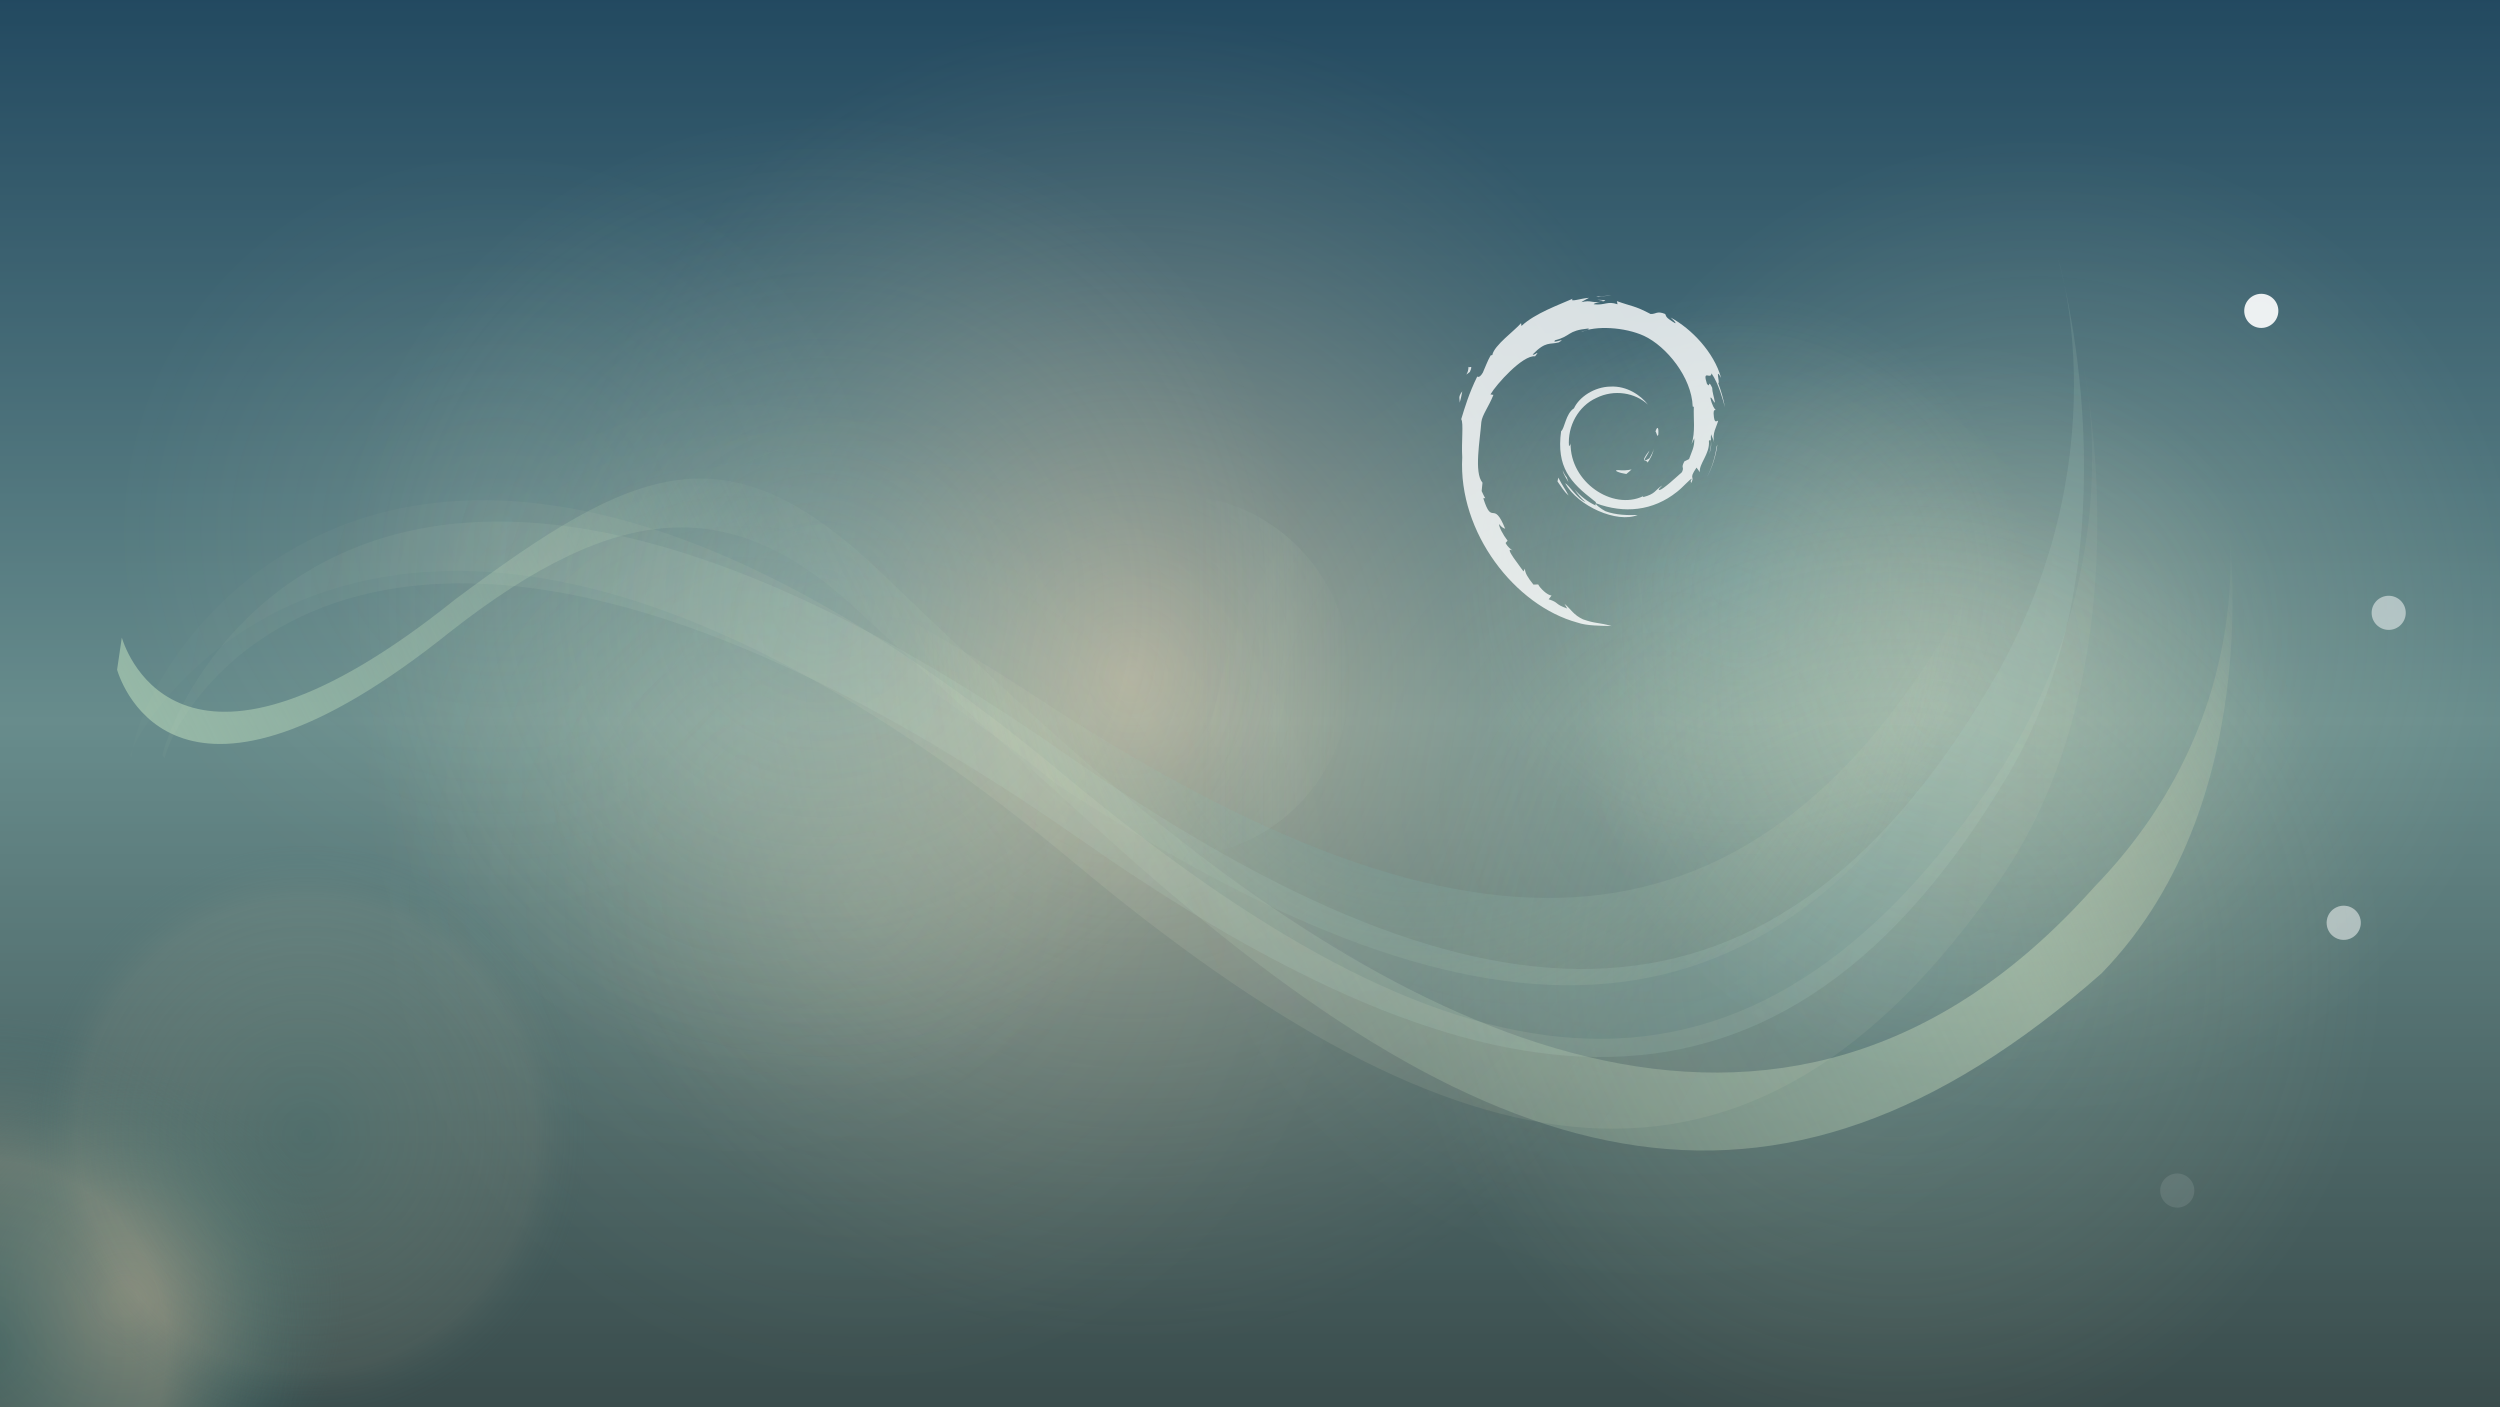
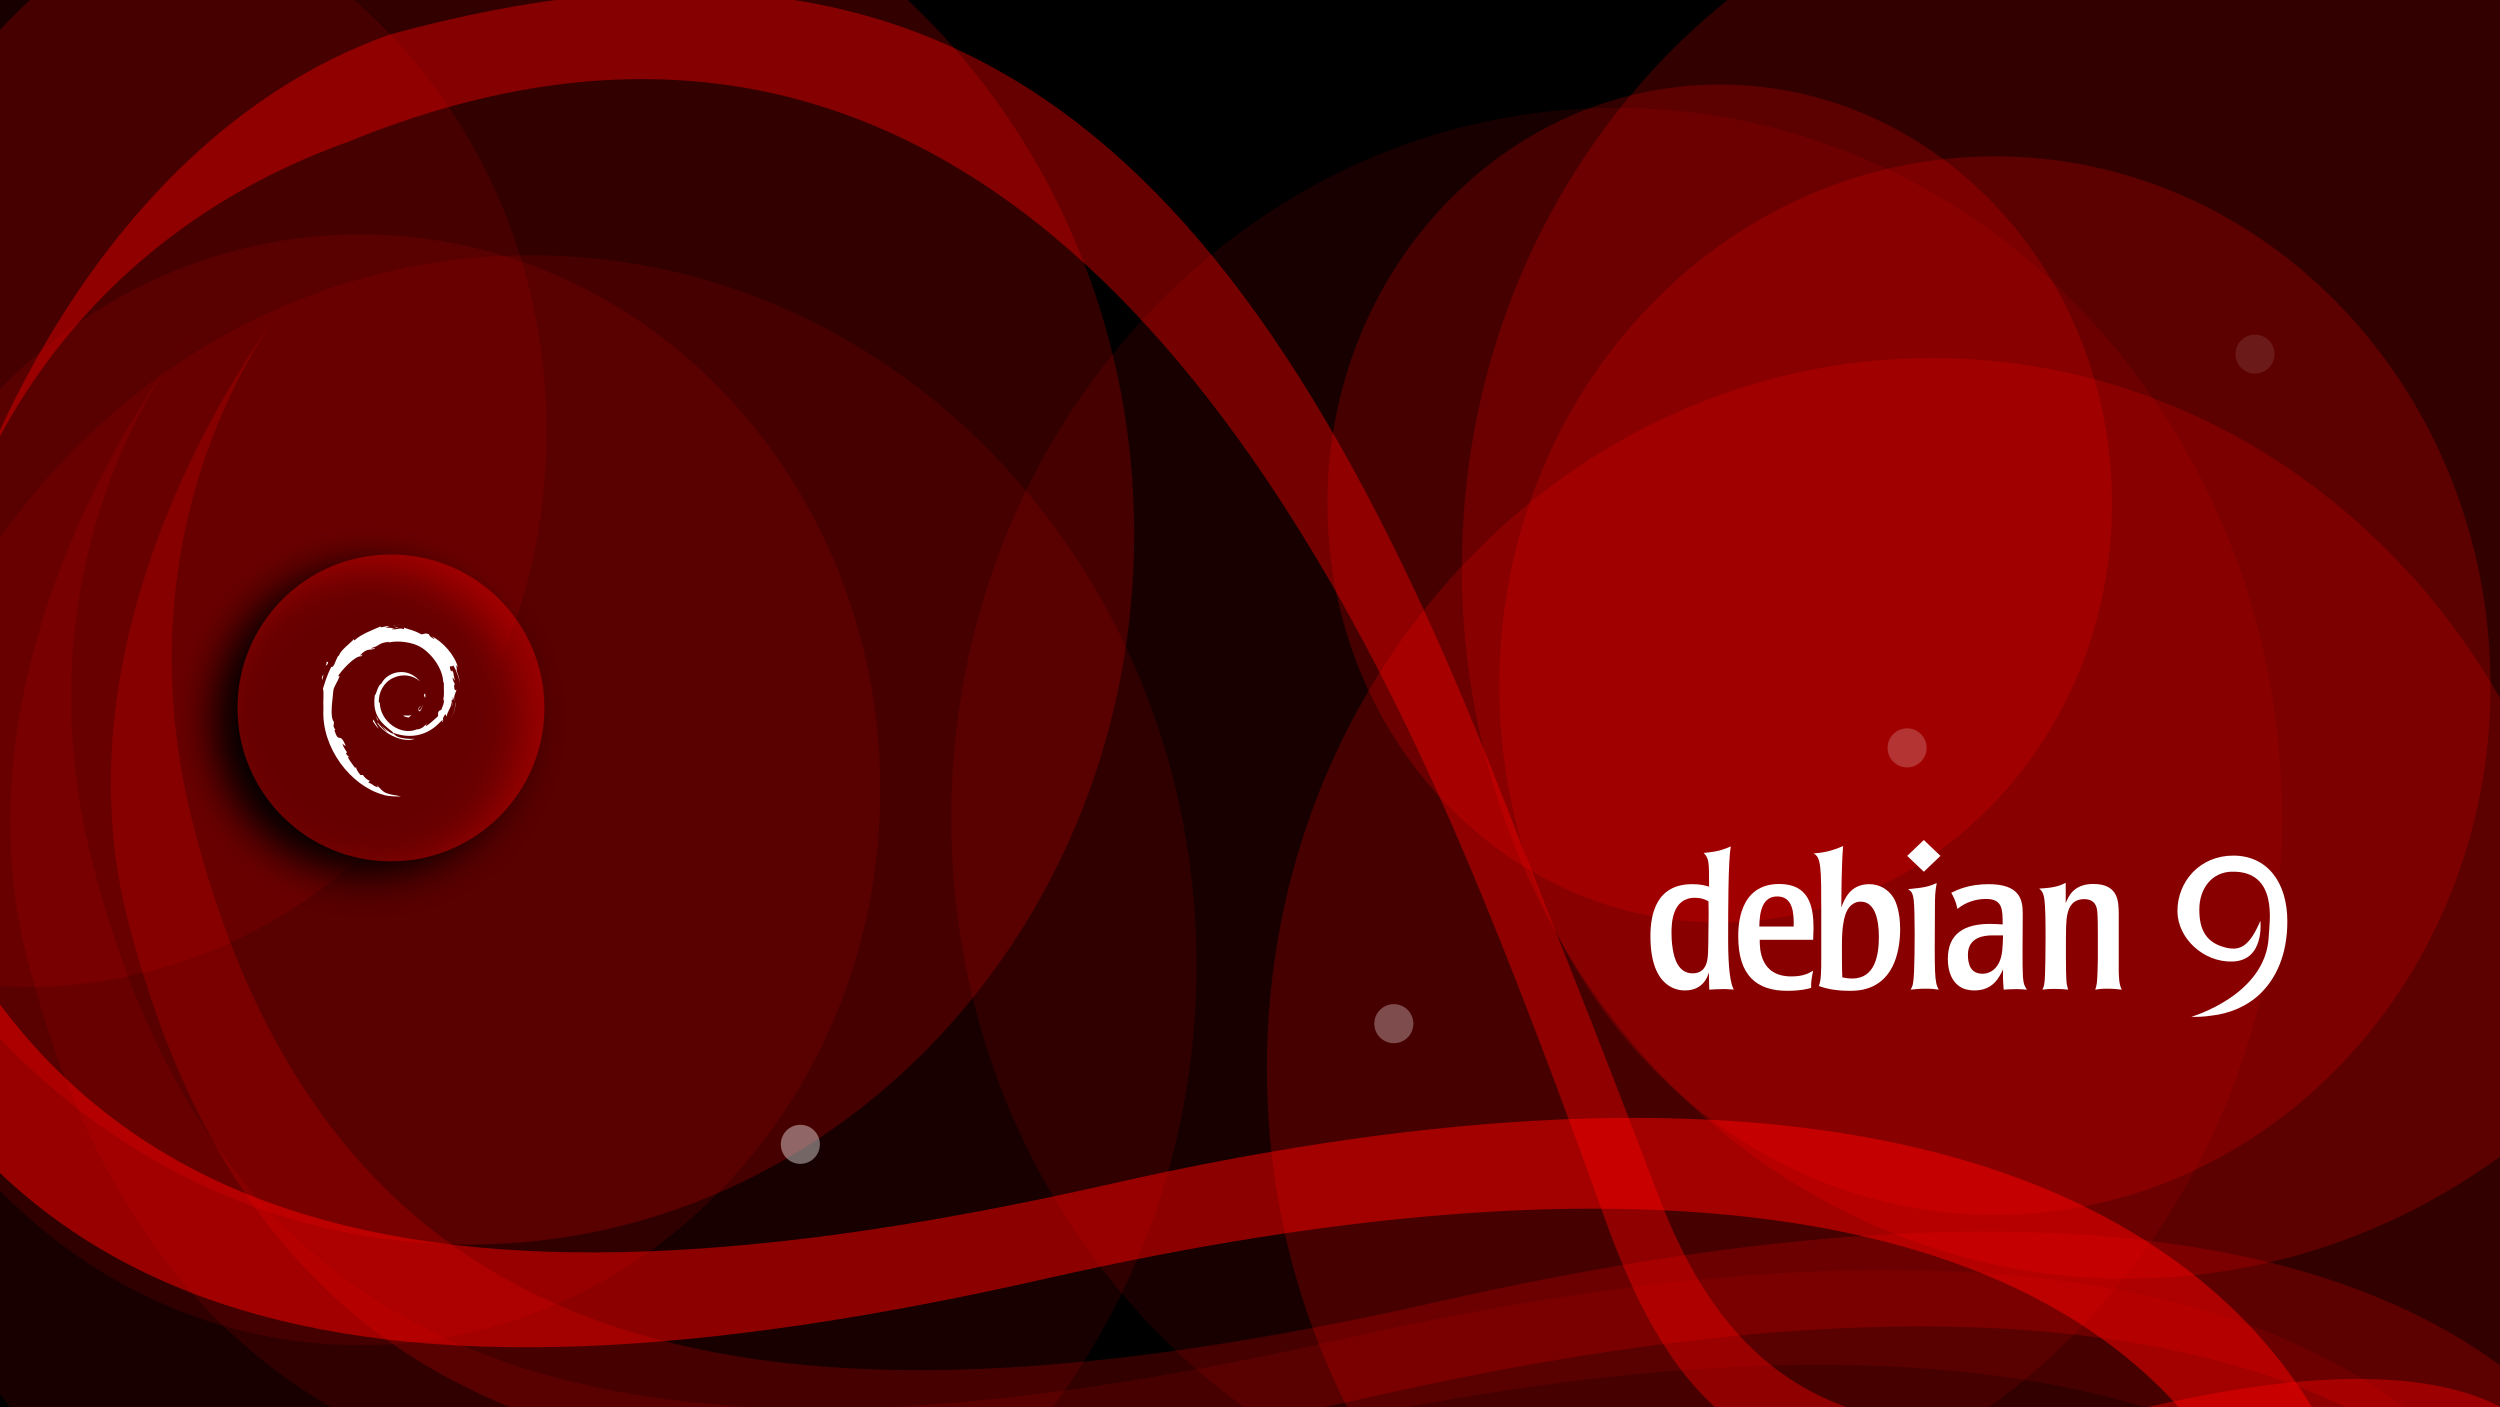
- <svg xmlns="http://www.w3.org/2000/svg" version="1.1" id="root" x="0px" y="0px" width="1280" height="720" viewBox="0 0 1280 720" enable-background="new 0 0 1920 1080" xml:space="preserve">
-   <defs id="defs4577" />
-   <g display="none" id="g4465" style="display:none;opacity:0.5" transform="translate(-280.2972,-206.5345)">
-     <rect x="1020.368" y="292.374" display="inline" width="227.175" height="82.924" id="rect4467" style="display:inline;fill:none" />
-     <text transform="translate(1020.371,356.9102)" display="inline" font-size="86.625" id="text4469" style="font-size:86.625px;font-family:Poppl-Laudatio-Condensed;display:inline;fill:#ffffff">debian</text>
-     <rect x="1020.368" y="376.036" display="inline" width="134.293" height="36.896" id="rect4471" style="display:inline;fill:none" />
-     <text transform="translate(1020.371,397.5488)" display="inline" font-size="28.875" id="text4473" style="font-size:28.875px;font-family:Poppl-Laudatio-Condensed;display:inline;fill:#ffffff">GNU/Linux</text>
+ <svg xmlns="http://www.w3.org/2000/svg" version="1.1" id="root" x="0px" y="0px" width="1365.333" height="768" viewBox="0 0 1280 720" enable-background="new 0 0 1920 1080" xml:space="preserve">
+   <defs id="defs188">
+     <filter style="color-interpolation-filters:sRGB" id="filter992" x="-0.156" width="1.312" y="-0.156" height="1.312">
+       <feGaussianBlur stdDeviation="13.01" id="feGaussianBlur994" />
+     </filter>
+   </defs>
+   <g transform="matrix(0.7850848,0,0,0.7850848,-202.5349,-42.8774)" id="background" style="fill:#000000;fill-opacity:1">
+     <g id="background_1_" style="fill:#000000;fill-opacity:1">
+       <linearGradient id="SVGID_1_" gradientUnits="userSpaceOnUse" x1="-1423.411" y1="-3714.993" x2="-1423.412" y2="-2611.604" gradientTransform="translate(2381.039,3709.038)">
+         <stop offset="0" style="stop-color:#133356" id="stop6" />
+         <stop offset="0.502" style="stop-color:#7C9999" id="stop8" />
+         <stop offset="1" style="stop-color:#333333" id="stop10" />
+       </linearGradient>
+       <rect x="-9.36" y="-8.61" width="1933.976" height="1105.453" id="rect12" style="fill:#000000;fill-opacity:1" />
+     </g>
+     <g id="Layer_4" style="fill:#000000;fill-opacity:1">
+       <radialGradient id="SVGID_2_" cx="-1527.168" cy="-2837.252" r="916.006" gradientTransform="matrix(1.0299,0,0,1.0518,2440.248,3498.963)" gradientUnits="userSpaceOnUse">
+         <stop offset="0" style="stop-color:#E4C8A5;stop-opacity:0.5" id="stop16" />
+         <stop offset="0.143" style="stop-color:#AEAB93;stop-opacity:0.437" id="stop18" />
+         <stop offset="0.38" style="stop-color:#587E77;stop-opacity:0.333" id="stop20" />
+         <stop offset="0.488" style="stop-color:#366C6C;stop-opacity:0.286" id="stop22" />
+       </radialGradient>
+       <rect x="-9.36" y="-7.921" width="1933.976" height="1104.42" id="rect24" style="fill:#000000;fill-opacity:1" />
+     </g>
  </g>
-   <linearGradient id="SVGID_12_" gradientUnits="userSpaceOnUse" x1="209.129" y1="1119.168" x2="1577.872" y2="1119.168" gradientTransform="matrix(0.9907,-0.4864,0.4732,0.9638,-451.6389,-64.9346)">
-     <stop offset="0" style="stop-color:#ABCCB3;stop-opacity:0.7" id="stop4478" />
-     <stop offset="0.33" style="stop-color:#B4CFB5;stop-opacity:0.05" id="stop4480" />
-     <stop offset="0.803" style="stop-color:#C1D4B7;stop-opacity:0.5" id="stop4482" />
-     <stop offset="1" style="stop-color:#FEF9C8;stop-opacity:0" id="stop4484" />
-   </linearGradient>
-   <g id="g4799" transform="matrix(0.66667,0,0,0.66667,-0.6666707,-0.00360064)">
-     <g id="Layer_1">
-       <g id="background_1_">
-         <linearGradient gradientTransform="matrix(1,0,0,-1,2258.5,2151.398)" y2="1001.312" x2="-1297.709" y1="2199.077" x1="-1297.708" gradientUnits="userSpaceOnUse" id="SVGID_1_">
-           <stop id="stop4372" style="stop-color:#133356" offset="0" />
-           <stop id="stop4374" style="stop-color:#7C9999" offset="0.502" />
-           <stop id="stop4376" style="stop-color:#333333" offset="1" />
-         </linearGradient>
-         <rect id="rect4378" height="1200.004" width="1921.5" y="-50.564" x="0.041" style="fill:url(#SVGID_1_)" />
-       </g>
-       <g id="Layer_4">
-         <radialGradient gradientUnits="userSpaceOnUse" gradientTransform="matrix(0.9956,0,0,-1.1148,2256.859,2168.624)" r="942.224" cy="1478.511" cx="-1392.737" id="SVGID_2_">
-           <stop id="stop4382" style="stop-color:#E4C8A5;stop-opacity:0.5" offset="0" />
-           <stop id="stop4384" style="stop-color:#AEAB93;stop-opacity:0.437" offset="0.143" />
-           <stop id="stop4386" style="stop-color:#587E77;stop-opacity:0.333" offset="0.38" />
-           <stop id="stop4388" style="stop-color:#366C6C;stop-opacity:0.286" offset="0.488" />
-         </radialGradient>
-         <rect id="rect4390" height="1204.069" width="1923" y="-49.444" x="-1.459" style="fill:url(#SVGID_2_)" />
-       </g>
+   <g id="glows" transform="matrix(0.934799,0,0,0.9983361,-381.4615,-154.1881)" style="opacity:1;fill:#ff0000;fill-opacity:1">
+     <radialGradient id="SVGID_3_" cx="-880.329" cy="-3202.961" r="271.44" gradientTransform="translate(2381.039,3709.038)" gradientUnits="userSpaceOnUse">
+       <stop offset="0" style="stop-color:#FFFCDD" id="stop28" />
+       <stop offset="1" style="stop-color:#FEF9C8;stop-opacity:0" id="stop30" />
+     </radialGradient>
+     <circle enable-background="new    " cx="1500.71" cy="506.077" r="271.441" id="circle32" style="opacity:0.2;fill:#ff0000;fill-opacity:1" />
+     <radialGradient id="SVGID_4_" cx="-1031.077" cy="-3296.374" r="214.852" gradientTransform="translate(2381.039,3709.038)" gradientUnits="userSpaceOnUse">
+       <stop offset="0" style="stop-color:#99CCCC" id="stop35" />
+       <stop offset="1" style="stop-color:#FEF9C8;stop-opacity:0" id="stop37" />
+     </radialGradient>
+     <circle enable-background="new    " cx="1349.963" cy="412.664" r="214.853" id="circle39" style="opacity:0.2;fill:#ff0000;fill-opacity:1" />
+     <radialGradient id="SVGID_5_" cx="-1958.456" cy="-3333.318" r="284.85" gradientTransform="translate(2381.039,3709.038)" gradientUnits="userSpaceOnUse">
+       <stop offset="0" style="stop-color:#FFFCDD" id="stop42" />
+       <stop offset="1" style="stop-color:#FEF9C8;stop-opacity:0" id="stop44" />
+     </radialGradient>
+     <circle enable-background="new    " cx="422.583" cy="375.72" r="284.85" id="circle46" style="opacity:0.1;fill:#ff0000;fill-opacity:1" />
+     <radialGradient id="SVGID_6_" cx="-1775.687" cy="-3149.533" r="284.85" gradientTransform="translate(2381.039,3709.038)" gradientUnits="userSpaceOnUse">
+       <stop offset="0" style="stop-color:#FFFCDD" id="stop49" />
+       <stop offset="1" style="stop-color:#FEF9C8;stop-opacity:0" id="stop51" />
+     </radialGradient>
+     <circle enable-background="new    " cx="605.352" cy="559.505" r="284.85" id="circle53" style="opacity:0.1;fill:#ff0000;fill-opacity:1" />
+     <radialGradient id="SVGID_7_" cx="-1682.033" cy="-3059.282" r="364.403" gradientTransform="translate(2381.039,3709.038)" gradientUnits="userSpaceOnUse">
+       <stop offset="0" style="stop-color:#FFFCDD" id="stop56" />
+       <stop offset="1" style="stop-color:#FEF9C8;stop-opacity:0" id="stop58" />
+     </radialGradient>
+     <circle enable-background="new    " cx="699.006" cy="649.756" r="364.403" id="circle60" style="opacity:0.1;fill:#ff0000;fill-opacity:1" />
+     <radialGradient id="SVGID_8_" cx="-1087.554" cy="-3134.885" r="364.402" gradientTransform="translate(2381.039,3709.038)" gradientUnits="userSpaceOnUse">
+       <stop offset="0" style="stop-color:#FFFCDD" id="stop63" />
+       <stop offset="1" style="stop-color:#FEF9C8;stop-opacity:0" id="stop65" />
+     </radialGradient>
+     <path enable-background="new    " d="m 1293.485,209.751 c 201.253,0 364.401,163.145 364.401,364.402 0,201.259 -163.148,364.401 -364.401,364.401 -201.253,0 -364.402,-163.146 -364.402,-364.399 0,-201.257 163.149,-364.404 364.402,-364.404 z" id="path67" style="opacity:0.1;fill:#ff0000;fill-opacity:1" />
+     <radialGradient id="SVGID_9_" cx="-1716.201" cy="-3280.709" r="364.402" gradientTransform="translate(2381.039,3709.038)" gradientUnits="userSpaceOnUse">
+       <stop offset="0" style="stop-color:#99CCCC" id="stop70" />
+       <stop offset="1" style="stop-color:#FEF9C8;stop-opacity:0" id="stop72" />
+     </radialGradient>
+     <circle enable-background="new    " cx="664.839" cy="428.329" r="364.402" id="circle74" style="opacity:0.2;fill:#ff0000;fill-opacity:1" />
+     <radialGradient id="SVGID_10_" cx="-807.9" cy="-3263.21" r="364.403" gradientTransform="translate(2381.039,3709.038)" gradientUnits="userSpaceOnUse">
+       <stop offset="0" style="stop-color:#FFFCDD" id="stop77" />
+       <stop offset="1" style="stop-color:#FEF9C8;stop-opacity:0" id="stop79" />
+     </radialGradient>
+     <circle enable-background="new    " cx="1573.139" cy="445.828" r="364.403" id="circle81" style="opacity:0.2;fill:#ff0000;fill-opacity:1" />
+     <radialGradient id="SVGID_11_" cx="-914.674" cy="-3006.559" r="364.402" gradientTransform="translate(2381.039,3709.038)" gradientUnits="userSpaceOnUse">
+       <stop offset="0" style="stop-color:#99CCCC" id="stop84" />
+       <stop offset="1" style="stop-color:#FEF9C8;stop-opacity:0" id="stop86" />
+     </radialGradient>
+     <circle enable-background="new    " cx="1466.365" cy="702.48" r="364.402" id="circle88" style="opacity:0.2;fill:#ff0000;fill-opacity:1" />
+   </g>
+   <g transform="matrix(0.7850848,0,0,0.7850848,-202.5349,-42.8774)" id="octopus_1_" style="fill:#ff0000;fill-opacity:1">
+     <radialGradient id="SVGID_12_" cx="13584.957" cy="3721.352" r="684.922" gradientTransform="rotate(180,7343.162,2240.189)" gradientUnits="userSpaceOnUse">
+       <stop offset="0" style="stop-color:#BCCCB3" id="stop92" />
+       <stop offset="1" style="stop-color:#FEF9C8;stop-opacity:0" id="stop94" />
+     </radialGradient>
+     <path enable-background="new    " d="m 383.459,270.992 c 0,0 -161.611,198.069 -107.826,408.315 90.922,355.392 366.209,412.201 812.128,311.096 785.779,-178.168 812.933,219.711 807.101,256.653 l 42.657,-61.847 C 1943.352,1148.267 1916.192,750.395 1130.42,928.555 684.498,1029.661 409.211,972.856 318.292,617.46 264.508,407.218 383.459,270.992 383.459,270.992" id="path96" style="opacity:0.1;fill:#ff0000;fill-opacity:1" />
+     <radialGradient id="SVGID_13_" cx="13381.236" cy="3981.431" r="1372.653" gradientTransform="rotate(180,7343.162,2240.189)" gradientUnits="userSpaceOnUse">
+       <stop offset="0" style="stop-color:#BCCCB3" id="stop99" />
+       <stop offset="1" style="stop-color:#FEF9C8;stop-opacity:0" id="stop101" />
+     </radialGradient>
+     <path enable-background="new    " d="m 235.482,169.127 c 0,0 -161.611,198.072 -107.828,408.317 90.921,355.39 366.207,412.199 812.131,311.095 785.769,-178.168 812.931,219.709 807.098,256.652 l 55.174,-5.571 C 1829.435,1077.132 1768.213,648.53 982.444,826.692 536.521,927.798 261.235,870.987 170.316,515.596 116.531,305.353 235.482,169.127 235.482,169.127" id="path103" style="opacity:0.5;fill:#ff0000;fill-opacity:1" />
+     <radialGradient id="SVGID_14_" cx="13519.34" cy="3746.436" r="684.921" gradientTransform="rotate(180,7343.162,2240.189)" gradientUnits="userSpaceOnUse">
+       <stop offset="0" style="stop-color:#BCCCB3" id="stop106" />
+       <stop offset="1" style="stop-color:#FEF9C8;stop-opacity:0" id="stop108" />
+     </radialGradient>
+     <path enable-background="new    " d="m 449.079,245.911 c 0,0 -161.611,198.073 -107.828,408.314 90.922,355.394 366.208,412.199 812.128,311.096 785.771,-178.162 812.933,219.709 807.1,256.651 l 42.658,-61.839 C 2008.97,1123.191 1981.81,725.311 1196.038,903.479 750.117,1004.585 474.83,947.774 383.911,592.384 330.127,382.135 449.079,245.911 449.079,245.911" id="path110" style="opacity:0.2;fill:#ff0000;fill-opacity:1" />
+     <linearGradient id="SVGID_15_" gradientUnits="userSpaceOnUse" x1="12747.42" y1="3910.324" x2="14452.203" y2="3910.324" gradientTransform="rotate(180,7343.162,2240.189)">
+       <stop offset="0" style="stop-color:#ABCCB3;stop-opacity:0.7" id="stop113" />
+       <stop offset="0.33" style="stop-color:#B4CFB5;stop-opacity:0.05" id="stop115" />
+       <stop offset="0.803" style="stop-color:#C1D4B7;stop-opacity:0.5" id="stop117" />
+       <stop offset="1" style="stop-color:#FEF9C8;stop-opacity:0" id="stop119" />
+     </linearGradient>
+     <path enable-background="new    " d="m 234.122,395.557 c 0,0 46.072,-174.883 250.301,-248.261 380.134,-155.523 599.966,158.606 731.945,472.082 11.666,27.705 40.83,97.698 88.949,231.851 63.561,177.193 150.193,179.351 342.267,143.215 296.29,-67.183 276.379,82.848 274.173,96.779 l 16.085,-23.315 c 2.208,-13.928 22.115,-163.959 -274.173,-96.784 -183.259,39.2 -272.41,-1.188 -323.818,-135.941 C 1288.439,700.437 1285.274,695.391 1236.78,571.259 1070.404,145.353 879.534,-23.687 511.697,77.291 307.473,150.671 234.122,395.557 234.122,395.557" id="path121" style="opacity:0.4;fill:#ff0000;fill-opacity:1" />
+   </g>
+   <g transform="matrix(0.7850848,0,0,0.7850848,-202.5349,-42.8774)" id="rounds">
+     <path stroke-miterlimit="10" d="M 1234.628,684.753" id="path124" style="fill:none;stroke:#ffffff;stroke-width:2;stroke-miterlimit:10" />
+     <circle enable-background="new    " cx="1166.981" cy="722.208" r="12.742" id="circle126" style="opacity:0.3;fill:#ffffff" />
+     <circle enable-background="new    " cx="1501.709" cy="542.349" r="12.744" id="circle128" style="opacity:0.2;fill:#ffffff" />
+     <circle enable-background="new    " cx="1728.585" cy="285.548" r="12.742" id="circle130" style="opacity:0.1;fill:#ffffff" />
+     <circle enable-background="new    " cx="779.931" cy="800.892" r="12.743" id="circle132" style="opacity:0.4;fill:#ffffff" />
+   </g>
+   <circle style="opacity:1;fill:#000000;fill-opacity:1;stroke-width:0.7;filter:url(#filter992)" id="circle135-3" r="100.076" cy="689.742" cx="255.874" enable-background="new    " transform="matrix(0.7850848,0,0,0.7850848,-12.70498,-172.675)" />
+   <circle style="opacity:0.4;fill:#fe0000;fill-opacity:1;stroke-width:0.55" id="circle135" cy="362.446" cx="200.167" enable-background="new    " r="78.568" />
+   <g enable-background="new    " id="logo_1_" transform="matrix(0.5495593,0,0,0.5495593,-81.72421,78.71968)">
+     <path style="fill:#ffffff" id="path138" d="m 525.504,523.351 c -2.653,0.029 0.502,1.357 3.967,1.893 0.96,-0.75 1.823,-1.502 2.596,-2.239 -2.153,0.533 -4.348,0.547 -6.563,0.346" />
+     <path style="fill:#ffffff" id="path140" d="m 539.746,519.8 c 1.59,-2.186 2.735,-4.57 3.139,-7.038 -0.357,1.762 -1.309,3.273 -2.207,4.881 -4.962,3.133 -0.467,-1.847 -0.013,-3.747 -5.321,6.715 -0.726,4.026 -0.919,5.904" />
+     <path style="fill:#ffffff" id="path142" d="m 545.007,506.114 c 0.323,-4.777 -0.938,-3.261 -1.356,-1.445 0.486,0.261 0.879,3.372 1.356,1.445" />
+     <path style="fill:#ffffff" id="path144" d="m 515.438,440.791 c 1.418,0.261 3.062,0.45 2.825,0.791 1.553,-0.348 1.906,-0.654 -2.825,-0.791" />
+     <path style="fill:#ffffff" id="path146" d="m 518.265,441.578 -0.992,0.215 0.93,-0.094 0.062,-0.121" />
+     <path style="fill:#ffffff" id="path148" d="m 562.436,507.93 c 0.15,4.286 -1.255,6.376 -2.532,10.063 l -2.288,1.147 c -1.885,3.65 0.182,2.327 -1.156,5.212 -2.937,2.612 -8.891,8.155 -10.794,8.659 -1.398,-0.032 0.95,-1.646 1.245,-2.277 -3.919,2.693 -3.139,4.036 -9.15,5.683 l -0.178,-0.392 c -14.795,6.962 -35.342,-6.825 -35.078,-25.651 -0.155,1.194 -0.448,0.896 -0.777,1.375 -0.763,-9.683 4.476,-19.405 13.306,-23.385 8.649,-4.274 18.775,-2.532 24.944,3.25 -3.395,-4.451 -10.159,-9.176 -18.167,-8.73 -7.849,0.139 -15.208,5.125 -17.648,10.538 -4.028,2.532 -4.49,9.761 -6.241,11.082 -2.368,17.334 4.436,24.82 15.934,33.635 1.803,1.229 0.507,1.401 0.75,2.33 -3.829,-1.785 -7.312,-4.487 -10.188,-7.793 1.526,2.23 3.18,4.395 5.303,6.096 -3.604,-1.215 -8.415,-8.729 -9.819,-9.03 6.209,11.12 25.175,19.503 35.125,15.333 -4.602,0.173 -10.442,0.096 -15.616,-1.816 -2.167,-1.114 -5.124,-3.423 -4.597,-3.859 13.563,5.064 27.564,3.829 39.306,-5.572 2.988,-2.327 6.251,-6.279 7.191,-6.333 -1.418,2.128 0.243,1.025 -0.848,2.903 2.972,-4.8 -1.293,-1.954 3.07,-8.283 l 1.605,2.219 c -0.603,-3.99 4.957,-8.819 4.388,-15.119 1.277,-1.924 1.418,2.078 0.062,6.502 1.876,-4.917 0.5,-5.693 0.977,-9.762 0.514,1.362 1.201,2.815 1.56,4.253 -1.224,-4.755 1.244,-8 1.862,-10.755 -0.607,-0.266 -1.884,2.092 -2.178,-3.508 0.043,-2.439 0.68,-1.277 0.923,-1.881 -0.475,-0.275 -1.73,-2.145 -2.492,-5.731 0.548,-0.838 1.479,2.181 2.229,2.302 -0.48,-2.848 -1.315,-5.017 -1.354,-7.204 -2.205,-4.598 -0.783,0.619 -2.566,-1.966 -2.34,-7.311 1.941,-1.692 2.24,-5.012 3.544,5.144 5.569,13.112 6.501,16.421 -0.708,-4.027 -1.843,-7.92 -3.257,-11.703 1.073,0.465 -1.744,-8.285 1.397,-2.492 -3.343,-12.336 -14.35,-23.867 -24.461,-29.268 1.236,1.13 2.803,2.551 2.249,2.774 -5.044,-2.99 -4.153,-3.227 -4.88,-4.494 -4.101,-1.672 -4.36,0.139 -7.068,0.008 -7.725,-4.103 -9.215,-3.667 -16.324,-6.23 l 0.321,1.519 c -5.12,-1.711 -5.964,0.635 -11.492,0.006 -0.335,-0.263 1.774,-0.952 3.509,-1.203 -4.95,0.654 -4.719,-0.976 -9.555,0.182 1.191,-0.831 2.45,-1.397 3.727,-2.103 -4.031,0.251 -9.634,2.346 -7.908,0.426 -6.583,2.938 -18.267,7.068 -24.828,13.216 l -0.206,-1.376 c -3.014,3.61 -13.104,10.771 -13.915,15.454 l -0.796,0.182 c -1.559,2.654 -2.572,5.652 -3.821,8.367 -2.045,3.486 -2.999,1.342 -2.705,1.883 -4.024,8.163 -6.018,15.009 -7.751,20.639 1.235,1.84 0.03,11.068 0.496,18.451 -2.014,36.477 25.605,71.918 55.802,80.09 4.424,1.594 10.998,1.529 16.604,1.681 -6.607,-1.884 -7.459,-0.993 -13.894,-3.247 -4.639,-2.186 -5.657,-4.681 -8.946,-7.534 l 1.301,2.294 c -6.445,-2.284 -3.748,-2.819 -8.995,-4.481 l 1.395,-1.806 c -2.086,-0.159 -5.529,-3.519 -6.474,-5.389 l -2.289,0.099 c -2.743,-3.384 -4.211,-5.831 -4.103,-7.724 l -0.749,1.315 c -0.83,-1.438 -10.106,-12.704 -5.289,-10.086 -0.896,-0.816 -2.087,-1.32 -3.379,-3.665 l 0.988,-1.115 c -2.321,-2.977 -4.272,-6.792 -4.112,-8.076 1.236,1.671 2.088,1.978 2.938,2.265 -5.854,-14.5 -6.178,-0.791 -10.596,-14.761 l 0.938,-0.072 c -0.709,-1.087 -1.154,-2.254 -1.727,-3.412 l 0.412,-4.063 c -4.203,-4.859 -1.175,-20.679 -0.567,-29.352 0.421,-3.531 3.504,-7.285 5.853,-13.183 l -1.433,-0.25 c 2.734,-4.767 15.633,-19.181 21.61,-18.447 2.896,-3.625 -0.578,-0.018 -1.146,-0.924 6.359,-6.583 8.361,-4.639 12.646,-5.831 4.633,-2.738 -3.969,1.073 -1.772,-1.038 8,-2.046 5.661,-4.638 16.102,-5.685 1.1,0.628 -2.552,0.961 -3.463,1.772 6.663,-3.26 21.084,-2.521 30.447,1.804 10.871,5.083 23.074,20.097 23.558,34.223 l 0.547,0.141 c -0.273,5.614 0.869,12.111 -1.114,18.081 l 1.321,-2.806" />
+     <path style="fill:#ffffff" id="path150" d="m 496.537,526.989 -0.374,1.86 c 1.743,2.37 3.129,4.939 5.355,6.784 -1.603,-3.119 -2.79,-4.41 -4.981,-8.644" />
+     <path style="fill:#ffffff" id="path152" d="m 500.655,526.832 c -0.915,-1.025 -1.473,-2.248 -2.086,-3.468 0.588,2.157 1.787,3.992 2.9,5.889 l -0.814,-2.421" />
+     <path style="fill:#ffffff" id="path154" d="m 573.625,510.97 -0.385,0.979 c -0.708,5.08 -2.256,10.104 -4.629,14.758 2.614,-4.913 4.298,-10.287 5.014,-15.737" />
+     <path style="fill:#ffffff" id="path156" d="m 515.965,439.515 c 1.803,-0.66 4.409,-0.358 6.317,-0.791 -2.486,0.213 -4.957,0.338 -7.392,0.639 l 1.075,0.152" />
+     <path style="fill:#ffffff" id="path158" d="m 452.966,473.019 c 0.414,3.827 -2.88,5.311 0.724,2.78 1.939,-4.353 -0.747,-1.197 -0.724,-2.78" />
+     <path style="fill:#ffffff" id="path160" d="m 448.724,490.734 c 0.831,-2.551 0.99,-4.08 1.308,-5.561 -2.305,2.938 -1.067,3.562 -1.308,5.561" />
+   </g>
+   <g id="debian_1_" transform="matrix(0.960476,0,0,0.9172866,-517.2854,-147.8542)">
+     <g id="g163">
+       <path d="m 1449.401,671.188 c -0.101,0.11 -0.101,17.342 -0.319,21.84 -0.21,3.636 -0.536,11.449 -8.242,11.449 -7.924,0 -9.851,-9.099 -10.49,-13.06 -0.751,-4.387 -0.751,-8.032 -0.751,-9.631 0,-5.138 0.321,-19.485 12.417,-19.485 3.643,0 5.676,1.073 7.281,1.924 z m -31.041,12.636 c 0,30.186 16.057,30.186 18.41,30.186 6.637,0 10.921,-3.643 12.74,-9.955 l 0.216,9.523 c 2.032,-0.103 4.071,-0.318 7.389,-0.318 1.178,0 2.134,0 2.998,0.106 0.857,0 1.712,0.105 2.677,0.212 -1.715,-3.421 -2.998,-11.125 -2.998,-27.832 0,-16.267 0,-43.778 1.394,-52.131 -3.853,1.823 -7.176,3.002 -14.455,3.642 2.895,3.104 2.895,4.711 2.895,18.834 -2.031,-0.638 -4.604,-1.39 -8.991,-1.39 -19.17,0.004 -22.275,16.7 -22.275,29.123" id="path165" style="fill:#ffffff" />
+       <path d="m 1476.411,678.358 c 0.106,-8.883 1.932,-16.803 9.529,-16.803 8.353,0 8.988,9.2 8.776,16.803 z m 28.902,1.075 c 0,-12.524 -2.457,-24.836 -18.297,-24.836 -21.839,0 -21.839,24.198 -21.839,29.33 0,21.733 9.74,30.294 26.115,30.294 7.276,0 10.811,-1.065 12.74,-1.606 -0.103,-3.853 0.426,-6.313 1.072,-9.629 -2.248,1.394 -5.139,3.213 -11.564,3.213 -16.699,0 -16.914,-15.208 -16.914,-20.448 h 28.479 l 0.208,-6.318" id="path167" style="fill:#ffffff" />
+       <path d="m 1540.139,684.035 c 0,9.954 -1.818,23.334 -14.235,23.334 -1.719,0 -3.854,-0.322 -5.247,-0.644 -0.216,-3.853 -0.216,-10.488 -0.216,-18.195 0,-9.206 0.959,-14.016 1.715,-16.379 2.248,-7.598 7.277,-7.702 8.242,-7.702 8.136,0 9.741,11.238 9.741,19.586 z m -30.721,11.668 c 0,7.922 0,12.416 -1.285,15.842 4.389,1.715 9.848,2.676 16.381,2.676 4.172,0 16.271,0 22.799,-13.379 3.105,-6.207 4.175,-14.561 4.175,-20.875 0,-3.858 -0.427,-12.311 -3.534,-17.665 -2.995,-5.027 -7.814,-7.597 -12.949,-7.597 -10.274,0 -13.269,8.563 -14.874,12.951 0,-5.455 0.103,-24.511 0.956,-34.252 -6.955,3.213 -11.242,3.741 -15.841,4.172 4.178,1.713 4.178,8.782 4.178,31.795 v 26.332" id="path169" style="fill:#ffffff" />
+       <path d="m 1572.065,713.578 c -2.143,-0.318 -3.645,-0.535 -6.746,-0.535 -3.423,0 -5.779,0.217 -8.243,0.535 1.073,-2.033 1.499,-2.998 1.82,-9.949 0.427,-9.53 0.535,-35.012 -0.213,-40.364 -0.538,-4.069 -1.498,-4.711 -2.996,-5.776 8.776,-0.859 11.234,-1.498 15.305,-3.425 -0.853,4.707 -0.967,7.071 -0.967,14.238 -0.212,36.929 -0.319,40.886 2.04,45.276" id="path171" style="fill:#ffffff" />
+       <path d="m 1606.345,683.281 c -0.218,6.747 -0.323,11.458 -2.145,15.206 -2.251,4.818 -5.996,6.209 -8.776,6.209 -6.43,0 -7.818,-5.348 -7.818,-10.594 0,-10.062 8.997,-10.815 13.057,-10.815 h 5.686 v -0.006 0 z m -29.443,13.17 c 0,6.745 2.035,13.483 8.032,16.379 2.675,1.18 5.351,1.18 6.209,1.18 9.849,0 13.164,-7.284 15.201,-11.778 -0.105,4.711 0,7.599 0.318,11.347 1.928,-0.103 3.854,-0.318 7.07,-0.318 1.82,0 3.528,0.216 5.348,0.318 -1.179,-1.816 -1.819,-2.892 -2.143,-7.063 -0.213,-4.066 -0.213,-8.136 -0.213,-13.808 l 0.104,-21.838 c 0,-8.142 -2.141,-16.168 -18.201,-16.168 -10.592,0 -16.803,3.213 -19.909,4.819 1.286,2.354 2.362,4.386 3.32,8.992 4.183,-3.642 9.637,-5.569 15.199,-5.569 8.891,0 8.891,5.895 8.891,14.239 -2.033,-0.104 -3.746,-0.317 -6.64,-0.317 -13.593,-10e-4 -22.586,5.238 -22.586,19.585" id="path173" style="fill:#ffffff" />
+       <path d="m 1668,702.981 c 0.105,3.64 0.105,7.494 1.602,10.599 -2.359,-0.218 -3.747,-0.537 -8.137,-0.537 -2.569,0 -3.956,0.221 -5.995,0.537 0.427,-1.394 0.645,-1.923 0.862,-3.746 0.318,-2.459 0.538,-10.707 0.538,-13.599 v -11.56 c 0,-5.032 0,-12.314 -0.33,-14.879 -0.215,-1.815 -0.743,-6.745 -6.958,-6.745 -6.102,0 -8.132,4.495 -8.885,8.135 -0.853,3.744 -0.853,7.815 -0.853,23.657 0.101,13.703 0.101,14.982 1.174,18.732 -1.819,-0.212 -4.069,-0.423 -7.273,-0.423 -2.572,0 -4.287,0.101 -6.421,0.423 0.75,-1.714 1.179,-2.57 1.391,-8.562 0.219,-5.894 0.646,-34.795 -0.324,-41.642 -0.532,-4.178 -1.606,-5.138 -2.779,-6.211 8.674,-0.429 11.452,-1.819 14.131,-3.213 v 11.344 c 1.283,-3.319 3.959,-10.708 14.664,-10.708 13.385,0 13.487,9.741 13.596,16.165 v 32.233" id="path175" style="fill:#ffffff" />
+       <path d="m 1572.969,638.913 -8.868,8.861 -8.86,-8.861 8.86,-8.861 8.868,8.861" id="path177" style="fill:#ffffff" />
    </g>
-     <g id="glows">
-       <radialGradient gradientUnits="userSpaceOnUse" gradientTransform="matrix(1,0,0,-1,2258.5,2151.398)" r="279.209" cy="1608.894" cx="-766.473" id="SVGID_3_">
-         <stop id="stop4394" style="stop-color:#FFFCDD" offset="0" />
-         <stop id="stop4396" style="stop-color:#FEF9C8;stop-opacity:0" offset="1" />
-       </radialGradient>
-       <circle id="circle4398" r="279.209" cy="542.505" cx="1492.027" enable-background="new    " style="opacity:0.2;fill:url(#SVGID_3_)" />
-       <radialGradient gradientUnits="userSpaceOnUse" gradientTransform="matrix(1,0,0,-1,2258.5,2151.398)" r="221" cy="1704.98" cx="-921.535" id="SVGID_4_">
-         <stop id="stop4401" style="stop-color:#99CCCC" offset="0" />
-         <stop id="stop4403" style="stop-color:#FEF9C8;stop-opacity:0" offset="1" />
-       </radialGradient>
-       <circle id="circle4405" r="221.001" cy="446.418" cx="1336.965" enable-background="new    " style="opacity:0.2;fill:url(#SVGID_4_)" />
-       <radialGradient gradientUnits="userSpaceOnUse" gradientTransform="matrix(1,0,0,-1,2258.5,2151.398)" r="293.002" cy="1742.981" cx="-1875.459" id="SVGID_5_">
-         <stop id="stop4408" style="stop-color:#FFFCDD" offset="0" />
-         <stop id="stop4410" style="stop-color:#FEF9C8;stop-opacity:0" offset="1" />
-       </radialGradient>
-       <circle id="circle4412" r="293.002" cy="408.417" cx="383.041" enable-background="new    " style="opacity:0.1;fill:url(#SVGID_5_)" />
-       <radialGradient gradientUnits="userSpaceOnUse" gradientTransform="matrix(1,0,0,-1,2258.5,2151.398)" r="293.002" cy="1553.937" cx="-1687.459" id="SVGID_6_">
-         <stop id="stop4415" style="stop-color:#FFFCDD" offset="0" />
-         <stop id="stop4417" style="stop-color:#FEF9C8;stop-opacity:0" offset="1" />
-       </radialGradient>
-       <circle id="circle4419" r="293.002" cy="597.462" cx="571.041" enable-background="new    " style="opacity:0.1;fill:url(#SVGID_6_)" />
-       <radialGradient gradientUnits="userSpaceOnUse" gradientTransform="matrix(1,0,0,-1,2258.5,2151.398)" r="374.832" cy="1461.102" cx="-1591.124" id="SVGID_7_">
-         <stop id="stop4422" style="stop-color:#FFFCDD" offset="0" />
-         <stop id="stop4424" style="stop-color:#FEF9C8;stop-opacity:0" offset="1" />
-       </radialGradient>
-       <circle id="circle4426" r="374.832" cy="690.296" cx="667.376" enable-background="new    " style="opacity:0.1;fill:url(#SVGID_7_)" />
-       <radialGradient gradientUnits="userSpaceOnUse" gradientTransform="matrix(1,0,0,-1,2258.5,2151.398)" r="374.832" cy="1538.869" cx="-979.629" id="SVGID_8_">
-         <stop id="stop4429" style="stop-color:#FFFCDD" offset="0" />
-         <stop id="stop4431" style="stop-color:#FEF9C8;stop-opacity:0" offset="1" />
-       </radialGradient>
-       <circle id="circle4433" r="374.832" cy="612.529" cx="1278.871" enable-background="new    " style="opacity:0.1;fill:url(#SVGID_8_)" />
-       <radialGradient gradientUnits="userSpaceOnUse" gradientTransform="matrix(1,0,0,-1,2258.5,2151.398)" r="374.832" cy="1688.869" cx="-1626.272" id="SVGID_9_">
-         <stop id="stop4436" style="stop-color:#99CCCC" offset="0" />
-         <stop id="stop4438" style="stop-color:#FEF9C8;stop-opacity:0" offset="1" />
-       </radialGradient>
-       <circle id="circle4440" r="374.832" cy="462.53" cx="632.229" enable-background="new    " style="opacity:0.2;fill:url(#SVGID_9_)" />
-       <radialGradient gradientUnits="userSpaceOnUse" gradientTransform="matrix(1,0,0,-1,2258.5,2151.398)" r="374.832" cy="1670.869" cx="-691.971" id="SVGID_10_">
-         <stop id="stop4443" style="stop-color:#FFFCDD" offset="0" />
-         <stop id="stop4445" style="stop-color:#FEF9C8;stop-opacity:0" offset="1" />
-       </radialGradient>
-       <circle id="circle4447" r="374.832" cy="480.529" cx="1566.529" enable-background="new    " style="opacity:0.2;fill:url(#SVGID_10_)" />
-       <radialGradient gradientUnits="userSpaceOnUse" gradientTransform="matrix(1,0,0,-1,2258.5,2151.398)" r="374.832" cy="1406.87" cx="-801.801" id="SVGID_11_">
-         <stop id="stop4450" style="stop-color:#99CCCC" offset="0" />
-         <stop id="stop4452" style="stop-color:#FEF9C8;stop-opacity:0" offset="1" />
-       </radialGradient>
-       <circle id="circle4454" r="374.832" cy="744.528" cx="1456.699" enable-background="new    " style="opacity:0.2;fill:url(#SVGID_11_)" />
-     </g>
-     <g id="rounds">
-       <path id="path4457" d="M 908.021,607.948" stroke-miterlimit="10" style="fill:none;stroke:#ffffff;stroke-width:2;stroke-miterlimit:10" />
-       <circle id="circle4459" r="13.107" cy="470.659" cx="1835.511" enable-background="new    " style="opacity:0.5;fill:#ffffff" />
-       <circle id="circle4461" r="13.109" cy="708.704" cx="1800.964" enable-background="new    " style="opacity:0.3;fill:#ffffff" />
-       <circle id="circle4463" r="13.108" cy="238.753" cx="1737.661" enable-background="new    " style="opacity:0.9;fill:#ffffff" />
-     </g>
-     <circle id="circle4475" r="13.109" cy="914.343" cx="1673.134" enable-background="new    " style="opacity:0.1;fill:#ffffff" />
-     <path id="path4486" d="m 1710.603,387.703 c 0,0 32.104,156.54 -101.521,293.831 C 1367.813,952.113 1069.44,788.138 841.212,590.664 821.039,573.209 770.322,528.997 679.299,441.245 559.079,325.339 489.304,357.179 350.712,460.231 141.408,628.275 98.272,501.581 94.546,489.679 l -3.627,24.725 c 3.723,11.901 46.864,138.599 256.167,-29.448 130.374,-102.068 217.179,-104.568 311.048,-17.616 93.873,86.957 98.371,89.729 185.754,169.392 299.791,273.316 518.084,333.447 771.016,110.89 133.62,-137.296 95.699,-359.919 95.699,-359.919" style="fill:url(#SVGID_12_)" />
-     <g id="octopus_3_">
-       <radialGradient gradientUnits="userSpaceOnUse" gradientTransform="matrix(1.4647,0.5424,-0.5668,1.7245,6457.667,2430.689)" r="805.549" cy="-34.646" cx="-3606.87" id="SVGID_13_">
-         <stop id="stop4490" style="stop-color:#99CCCC" offset="0" />
-         <stop id="stop4492" style="stop-color:#FEF9C8;stop-opacity:0" offset="1" />
-       </radialGradient>
-       <path id="path4494" d="m 1581.42,198.014 c 0,0 64.824,223.599 -38.288,397.275 -174.309,293.575 -401.128,266.827 -711.52,50.015 C 284.668,263.241 134.033,547.453 127.574,582.287 l -1.853,-2.068 c 6.461,-34.84 144.659,-384.596 691.612,-2.531 310.38,216.817 537.198,243.565 711.507,-50.013 103.118,-173.68 52.58,-329.661 52.58,-329.661" enable-background="new    " style="opacity:0.2;fill:url(#SVGID_13_)" />
-       <radialGradient gradientUnits="userSpaceOnUse" gradientTransform="matrix(1.4173,0.672,-0.6766,1.6781,6475.183,2452.253)" r="692.155" cy="395.645" cx="-3658.466" id="SVGID_14_">
-         <stop id="stop4497" style="stop-color:#FFFCDD" offset="0" />
-         <stop id="stop4499" style="stop-color:#FEF9C8;stop-opacity:0" offset="1" />
-       </radialGradient>
-       <path id="path4501" d="m 1601.01,281.413 c 0,0 49.496,229.743 -64.317,394.713 C 1344.289,954.993 1121.013,908.271 827.429,663.761 310.079,232.901 109.551,546.26 100.833,580.598 l 1.451,0.781 c 1.821,-64.225 198.103,-417.482 715.449,13.379 293.588,244.509 516.854,291.222 709.261,12.363 113.819,-164.974 74.016,-325.708 74.016,-325.708" enable-background="new    " style="opacity:0.1;fill:url(#SVGID_14_)" />
-       <radialGradient gradientUnits="userSpaceOnUse" gradientTransform="matrix(1.4792,0.4962,-0.5276,1.7383,6453.386,2423.648)" r="259.328" cy="-96.179" cx="-3648.606" id="SVGID_15_">
-         <stop id="stop4504" style="stop-color:#065E7F" offset="0" />
-         <stop id="stop4506" style="stop-color:#FEF9C8;stop-opacity:0" offset="1" />
-       </radialGradient>
-       <path id="path4508" d="m 1553.541,133.244 c 0,0 70.093,221.152 -29.146,397.626 -167.743,298.326 -395.49,278.588 -711.32,71.755 -13.854,-9.076 -619.949,-531.397 -721.01,92.941 l 12.64,-136.228 c 5.663,-34.963 135.946,-388.227 692.495,-23.75 315.831,206.837 543.58,226.565 711.327,-71.75 99.229,-176.484 45.014,-330.594 45.014,-330.594" enable-background="new    " style="opacity:0.5;fill:url(#SVGID_15_)" />
-     </g>
-     <g id="bubble">
-       <radialGradient gradientUnits="userSpaceOnUse" gradientTransform="matrix(2.398,0,0,-2.4744,4647.956,3324.363)" r="70.524" cy="939.735" cx="-1897.616" id="SVGID_16_">
-         <stop id="stop4512" style="stop-color:#AEAB93;stop-opacity:0.437" offset="0.059" />
-         <stop id="stop4514" style="stop-color:#587E77;stop-opacity:0.333" offset="0.572" />
-         <stop id="stop4516" style="stop-color:#366C6C;stop-opacity:0" offset="1" />
-       </radialGradient>
-       <ellipse id="ellipse4518" ry="174.502" rx="169.118" cy="999.08" cx="97.473" style="fill:url(#SVGID_16_)" />
-       <radialGradient gradientUnits="userSpaceOnUse" gradientTransform="matrix(2.398,0,0,-2.4744,4647.956,3324.363)" r="103.039" cy="925.299" cx="-1942.629" id="SVGID_17_">
-         <stop id="stop4521" style="stop-color:#587E77;stop-opacity:0.333" offset="3.896629e-004" />
-         <stop id="stop4523" style="stop-color:#AEAB93;stop-opacity:0.3" offset="0.562" />
-         <stop id="stop4525" style="stop-color:#366C6C;stop-opacity:0" offset="1" />
-       </radialGradient>
-       <path id="path4527" d="m -10.47,779.844 c 136.465,0 247.092,114.148 247.092,254.955 0,140.813 -110.626,254.963 -247.092,254.963 -136.465,0 -247.091,-114.149 -247.091,-254.963 0,-140.808 110.626,-254.955 247.091,-254.955 z" style="fill:url(#SVGID_17_)" />
-       <radialGradient gradientUnits="userSpaceOnUse" gradientTransform="matrix(3.1212,0,0,-3.2305,5610.635,3728.97)" r="103.037" cy="884.441" cx="-1721.777" id="SVGID_18_">
-         <stop id="stop4530" style="stop-color:#587E77;stop-opacity:0.333" offset="3.896629e-004" />
-         <stop id="stop4532" style="stop-color:#AEAB93;stop-opacity:0.1" offset="0.547" />
-         <stop id="stop4534" style="stop-color:#366C6C;stop-opacity:0" offset="0.67" />
-       </radialGradient>
-       <path id="path4536" d="m 236.623,538.923 c 177.613,0 321.599,149.024 321.599,332.857 0,183.842 -143.986,332.865 -321.599,332.865 -177.615,0 -321.601,-149.023 -321.601,-332.865 0,-183.832 143.986,-332.857 321.601,-332.857 z" style="fill:url(#SVGID_18_)" />
-       <circle id="circle4538" r="13.109" cy="708.704" cx="1800.964" enable-background="new    " style="opacity:0.3;fill:#ffffff" />
-       <linearGradient gradientTransform="matrix(2.398,0,0,-2.4744,4647.956,3324.363)" y2="1133.69" x2="-1505.238" y1="1133.69" x1="-1617.294" gradientUnits="userSpaceOnUse" id="SVGID_19_">
-         <stop id="stop4541" style="stop-color:#99CCCC;stop-opacity:0" offset="0.547" />
-         <stop id="stop4543" style="stop-color:#C8E1CA;stop-opacity:0.8" offset="0.793" />
-         <stop id="stop4545" style="stop-color:#FEF9C8;stop-opacity:0" offset="1" />
-       </linearGradient>
-       <ellipse id="ellipse4547" ry="138.636" rx="134.355" cy="519.158" cx="904.04" enable-background="new    " style="opacity:0.1;fill:url(#SVGID_19_)" />
-     </g>
-     <g id="logoGroup_1_" style="opacity:0.8">
-       <g enable-background="new    " id="logo_1_">
-         <path id="path4551" d="m 1243.667,361.05 c -4.203,0.056 0.798,2.162 6.293,3.012 1.52,-1.188 2.889,-2.382 4.112,-3.549 -3.412,0.834 -6.892,0.857 -10.405,0.537" style="fill:#ffffff" />
-         <path id="path4553" d="m 1266.243,355.423 c 2.51,-3.467 4.335,-7.244 4.982,-11.156 -0.565,2.784 -2.075,5.188 -3.505,7.739 -7.863,4.956 -0.745,-2.938 0,-5.943 -8.45,10.646 -1.165,6.382 -1.473,9.36" style="fill:#ffffff" />
-         <path id="path4555" d="m 1274.583,333.729 c 0.511,-7.572 -1.486,-5.172 -2.161,-2.291 0.783,0.416 1.404,5.345 2.161,2.291" style="fill:#ffffff" />
-         <path id="path4557" d="m 1227.711,230.187 c 2.249,0.405 4.854,0.711 4.479,1.253 2.464,-0.55 3.021,-1.037 -4.479,-1.253" style="fill:#ffffff" />
-         <path id="path4559" d="m 1232.188,231.432 -1.575,0.332 1.477,-0.139 0.098,-0.193" style="fill:#ffffff" />
-         <path id="path4561" d="m 1302.213,336.606 c 0.251,6.8 -1.992,10.104 -4.016,15.951 l -3.636,1.813 c -2.978,5.778 0.298,3.671 -1.842,8.265 -4.646,4.13 -14.095,12.925 -17.107,13.729 -2.211,-0.049 1.49,-2.609 1.98,-3.608 -6.223,4.271 -4.994,6.409 -14.506,9.009 l -0.28,-0.624 c -23.454,11.038 -56.027,-10.83 -55.605,-40.667 -0.247,1.895 -0.711,1.424 -1.229,2.186 -1.213,-15.348 7.098,-30.759 21.088,-37.067 13.689,-6.772 29.743,-4.005 39.541,5.151 -5.385,-7.054 -16.104,-14.532 -28.808,-13.843 -12.447,0.204 -24.092,8.117 -27.981,16.7 -6.377,4.017 -7.119,15.473 -9.896,17.573 -3.737,27.478 7.03,39.343 25.258,53.308 2.861,1.939 0.807,2.229 1.188,3.702 -6.055,-2.827 -11.594,-7.112 -16.152,-12.349 2.419,3.53 5.028,6.97 8.404,9.68 -5.714,-1.931 -13.343,-13.832 -15.563,-14.317 9.844,17.62 39.914,30.898 55.682,24.306 -7.296,0.273 -16.556,0.152 -24.743,-2.879 -3.448,-1.773 -8.12,-5.433 -7.29,-6.115 21.505,8.026 43.706,6.076 62.307,-8.836 4.734,-3.686 9.906,-9.953 11.398,-10.04 -2.254,3.388 0.386,1.629 -1.347,4.611 4.709,-7.601 -2.051,-3.097 4.87,-13.125 l 2.563,3.515 c -0.956,-6.317 7.844,-13.979 6.942,-23.959 2.021,-3.054 2.247,3.287 0.109,10.302 2.973,-7.791 0.791,-9.039 1.547,-15.474 0.815,2.163 1.908,4.463 2.461,6.737 -1.931,-7.527 1.984,-12.669 2.952,-17.048 -0.96,-0.422 -2.984,3.326 -3.453,-5.56 0.072,-3.866 1.077,-2.027 1.466,-2.979 -0.752,-0.437 -2.738,-3.4 -3.949,-9.077 0.872,-1.332 2.346,3.459 3.531,3.653 -0.76,-4.51 -2.084,-7.955 -2.146,-11.42 -3.486,-7.292 -1.236,0.975 -4.06,-3.128 -3.718,-11.587 3.075,-2.688 3.545,-7.951 5.623,8.155 8.826,20.791 10.302,26.025 -1.128,-6.38 -2.938,-12.563 -5.161,-18.548 1.712,0.726 -2.766,-13.128 2.221,-3.954 -5.317,-19.554 -22.746,-37.825 -38.776,-46.394 1.954,1.792 4.438,4.045 3.551,4.401 -7.979,-4.739 -6.58,-5.116 -7.721,-7.124 -6.493,-2.641 -6.926,0.218 -11.214,0.012 -12.247,-6.5 -14.606,-5.809 -25.877,-9.88 l 0.506,2.407 c -8.104,-2.709 -9.448,1.01 -18.222,0.007 -0.521,-0.42 2.819,-1.51 5.567,-1.909 -7.841,1.038 -7.472,-1.548 -15.146,0.289 1.886,-1.326 3.891,-2.212 5.908,-3.335 -6.391,0.391 -15.271,3.72 -12.533,0.682 -10.435,4.661 -28.961,11.194 -39.358,20.942 l -0.326,-2.185 c -4.761,5.723 -20.772,17.078 -22.051,24.497 l -1.271,0.289 c -2.478,4.2 -4.086,8.957 -6.049,13.271 -3.246,5.529 -4.756,2.13 -4.293,2.995 -6.377,12.931 -9.549,23.788 -12.285,32.708 1.952,2.906 0.045,17.542 0.788,29.25 -3.202,57.837 40.588,114.001 88.457,126.958 7.013,2.521 17.448,2.423 26.318,2.673 -10.468,-2.991 -11.821,-1.586 -22.021,-5.148 -7.355,-3.464 -8.971,-7.413 -14.182,-11.942 l 2.06,3.642 c -10.216,-3.619 -5.937,-4.477 -14.26,-7.11 l 2.209,-2.873 c -3.313,-0.249 -8.777,-5.577 -10.269,-8.539 l -3.63,0.146 c -4.349,-5.366 -6.676,-9.241 -6.498,-12.246 l -1.176,2.09 c -1.328,-2.272 -16.018,-20.15 -8.396,-15.989 -1.416,-1.293 -3.304,-2.104 -5.338,-5.818 l 1.548,-1.765 c -3.661,-4.716 -6.756,-10.778 -6.516,-12.792 1.957,2.642 3.313,3.137 4.658,3.59 -9.261,-22.986 -9.784,-1.262 -16.8,-23.393 l 1.489,-0.119 c -1.139,-1.726 -1.833,-3.573 -2.746,-5.402 l 0.648,-6.434 c -6.665,-7.699 -1.859,-32.783 -0.898,-46.535 0.666,-5.594 5.565,-11.549 9.293,-20.887 l -2.273,-0.392 c 4.348,-7.563 24.782,-30.404 34.257,-29.233 4.587,-5.759 -0.915,-0.021 -1.813,-1.467 10.081,-10.426 13.244,-7.363 20.044,-9.248 7.331,-4.344 -6.29,1.704 -2.816,-1.649 12.676,-3.239 8.983,-7.359 25.519,-9.003 1.743,0.988 -4.043,1.529 -5.494,2.813 10.558,-5.168 33.418,-3.985 48.271,2.868 17.228,8.06 36.578,31.86 37.346,54.245 l 0.869,0.23 c -0.432,8.9 1.369,19.196 -1.764,28.652 l 2.121,-4.494" style="fill:#ffffff" />
-         <path id="path4563" d="m 1197.748,366.819 -0.592,2.95 c 2.761,3.756 4.96,7.833 8.489,10.753 -2.541,-4.945 -4.425,-6.997 -7.897,-13.703" style="fill:#ffffff" />
-         <path id="path4565" d="m 1204.283,366.565 c -1.468,-1.614 -2.331,-3.565 -3.307,-5.504 0.932,3.411 2.834,6.34 4.599,9.327 l -1.292,-3.823" style="fill:#ffffff" />
-         <path id="path4567" d="m 1319.947,341.426 -0.607,1.553 c -1.129,8.048 -3.589,16.013 -7.336,23.396 4.142,-7.793 6.809,-16.313 7.943,-24.949" style="fill:#ffffff" />
-         <path id="path4569" d="m 1228.548,228.167 c 2.842,-1.036 6.989,-0.57 10.014,-1.258 -3.939,0.336 -7.854,0.532 -11.719,1.021 l 1.705,0.237" style="fill:#ffffff" />
-         <path id="path4571" d="m 1128.68,281.271 c 0.657,6.064 -4.561,8.419 1.151,4.416 3.07,-6.907 -1.19,-1.907 -1.151,-4.416" style="fill:#ffffff" />
-         <path id="path4573" d="m 1121.957,309.351 c 1.315,-4.043 1.562,-6.473 2.063,-8.813 -3.645,4.655 -1.682,5.645 -2.063,8.813" style="fill:#ffffff" />
+     <g id="_x39_">
+       <g id="g180">
+         <g id="g182">
+           <path d="m 1728.581,697.889 c -15.674,0.464 -29.287,-13.274 -29.287,-28.164 0,-16.489 11.934,-30.97 29.765,-30.97 17.822,0 28.82,14.482 28.82,36.736 0,19.18 -6.425,32.587 -15.014,40.907 -6.701,6.565 -15.957,10.587 -25.339,11.664 -4.286,0.668 -8.038,0.803 -10.856,0.668 0,0 40.037,-12.034 41.296,-44.969 0.276,-7.367 5.366,-36.693 -19.842,-36.023 -10.049,0.264 -17.164,8.849 -17.164,21.183 0,10.854 3.337,18.55 14.339,21.244 7.688,1.885 12.513,-1.094 18.209,-15.016 -0.01,0 2.516,22.229 -14.927,22.74 z" id="path184" style="fill:#ffffff" />
+         </g>
      </g>
    </g>
  </g>
-   <rect style="fill:none;fill-rule:evenodd;stroke:none;stroke-width:1px;stroke-linecap:butt;stroke-linejoin:miter;stroke-opacity:1" id="rect4910" width="1280.006" height="720.004" x="0" y="-0.004" />
</svg>
